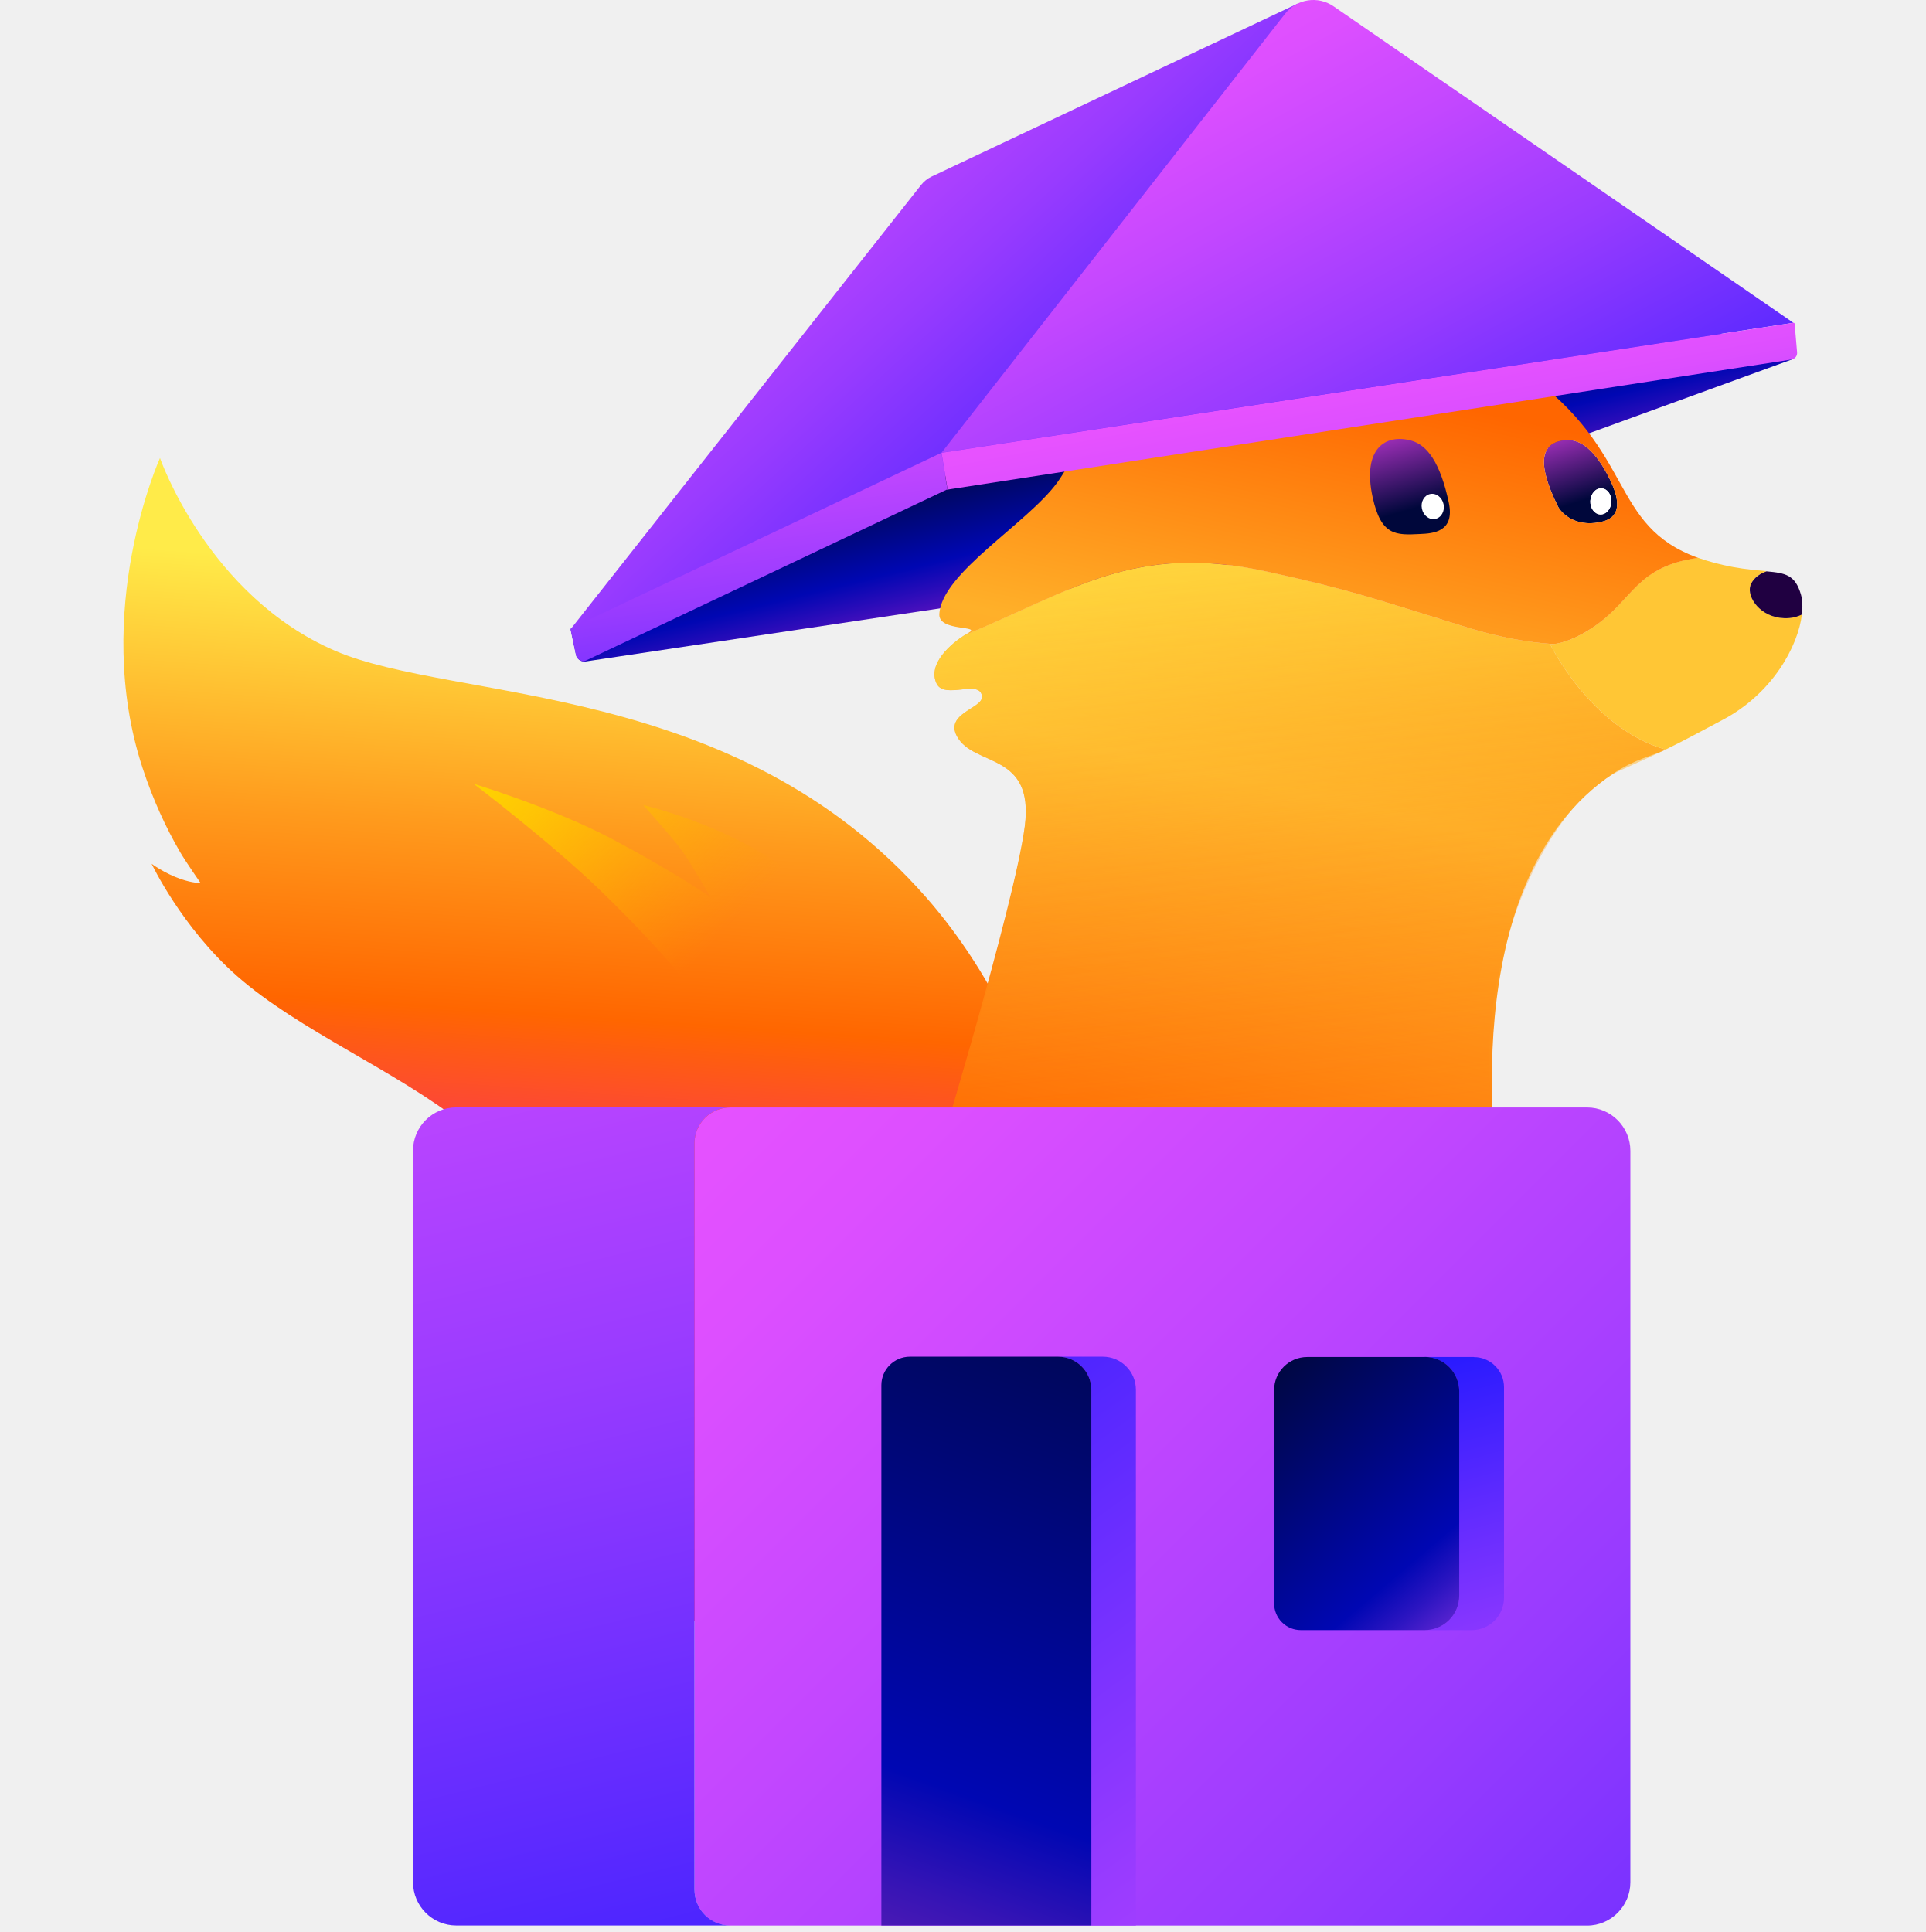
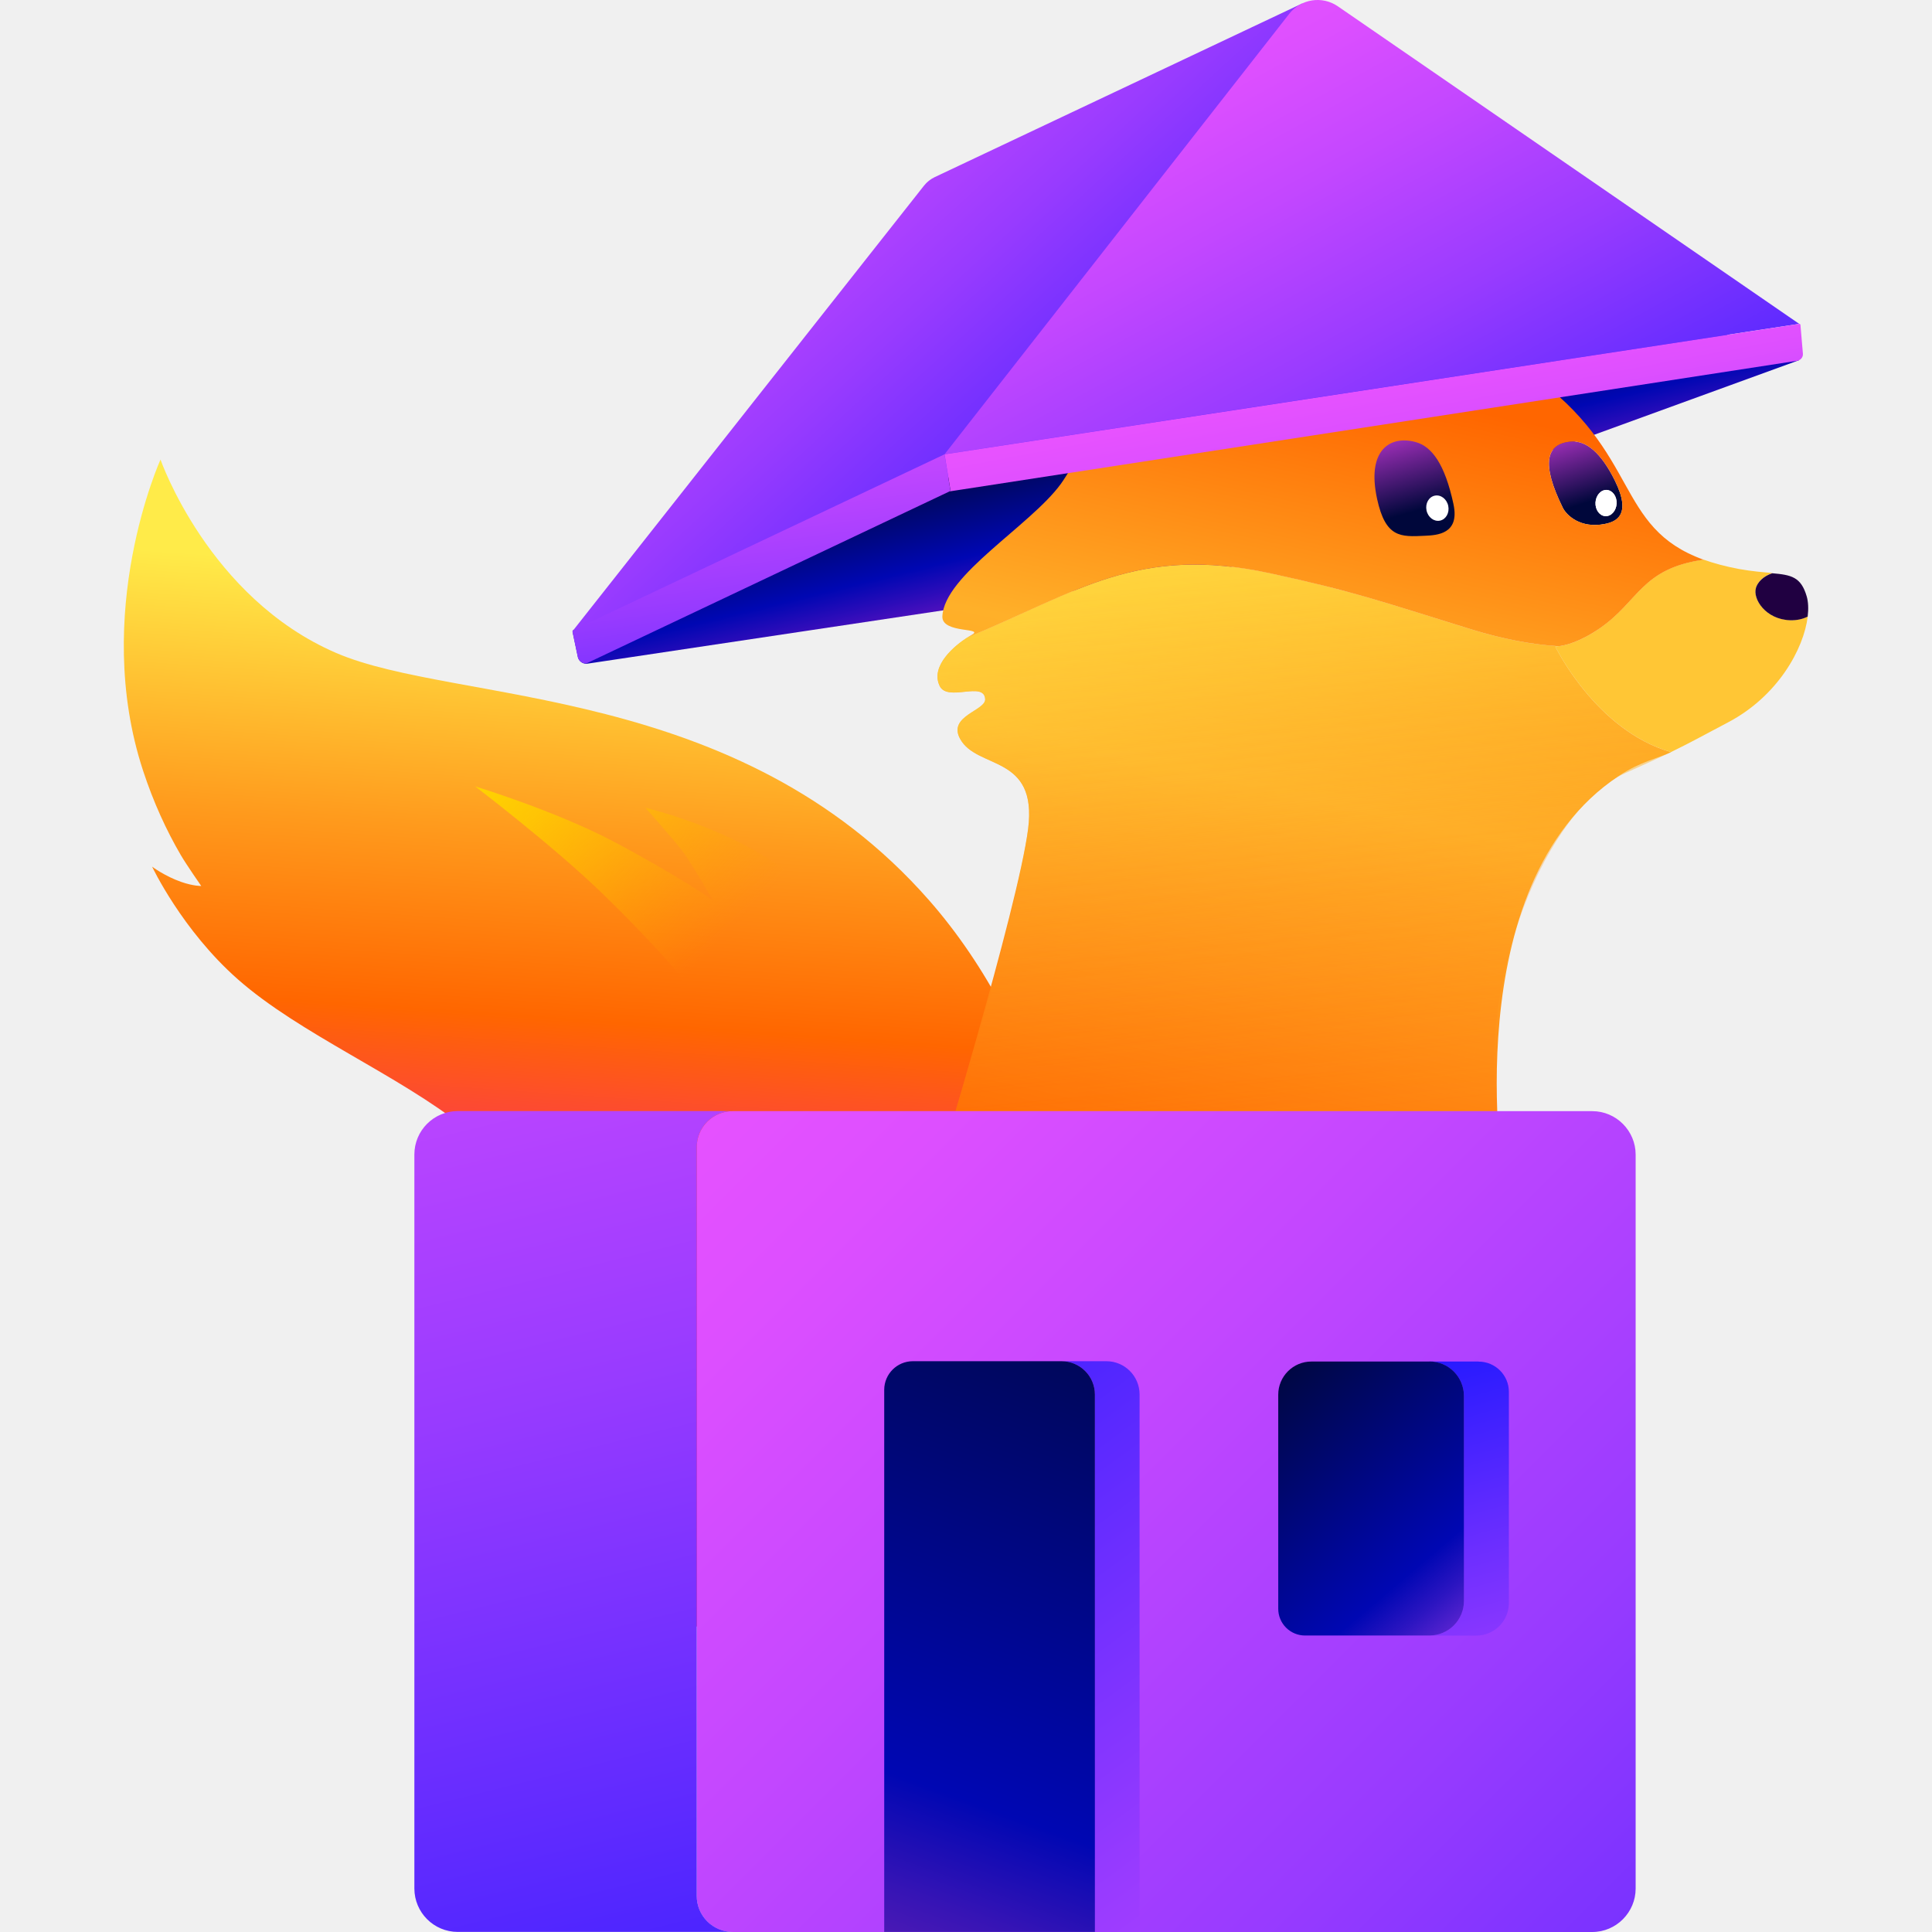
- <svg xmlns="http://www.w3.org/2000/svg" width="300" height="301" fill="none" viewBox="0 0 300 301">
+ <svg xmlns="http://www.w3.org/2000/svg" width="300" height="300" fill="none" viewBox="0 0 300 300">
  <path fill="url(#a)" d="M74.924 242.975c-5.795 1.034 6.508-3.113 2.645-6.951-12.537-12.205-10.765-9.67-.148-26.255 20.756-32.431-21.186-40.674-40.501-57.714-8.674-7.652-13.3-17.482-13.3-17.482s1.956 1.476 4.527 2.374c1.92.664 3.1.627 3.1.627s-2.337-3.358-3.173-4.798c-2.24-3.838-4.233-8.169-5.857-13.103-8.058-24.544 2.707-48.314 2.707-48.314S32.38 92.853 52.2 101.391c18.528 7.997 62.327 4.528 92.052 38.386 17.655 20.103 27.989 53.112 18.91 80.745-7.505 22.847-50.677 31.434-77.965 37.106-4.958 1.034-3.95 1.452-6.09-1.292-4.06-5.647-8.945-10.42-13.201-15.822" />
  <path fill="url(#b)" d="M140.561 155.156c-4.737-8.12-7.567-11.455-17.951-19.525-9.19-7.136-22.391-10.2-22.391-10.2s4.65 5.205 6.016 7.087c1.341 1.858 4.786 7.8 4.786 7.8 1.562.431-6.89-4.97-15.699-9.621-9.166-4.835-21.543-8.588-21.543-8.588s11.996 9.129 19.685 16.56c12.266 11.861 24.336 26.132 26.673 36.344 2.264 9.867 4.023 22.17 15.465 21.592s17.987-19.698 4.934-41.449z" />
  <path fill="url(#c)" d="m190.967 88.104 88.386-32.173-1.87-4.01-129.306 21.16-59.08 24.73a.28.28 0 0 0-.171.332l.811 3.863a1.33 1.33 0 0 0 1.502 1.046z" />
  <path fill="url(#d)" d="M233.486 183.711s-7.652-46.26 17.864-63.213c3.396-2.264 6.164-2.756 8.108-3.703-11.688-3.372-17.975-16.413-17.975-16.413s.172 0 .492-.024c-4.084-.246-8.686-1.12-13.459-2.596-14.543-4.503-18.16-5.869-31.373-8.736-20.51-4.441-29.934 2.94-46.974 9.99-1.808 1.157-5.757 4.331-4.269 7.481 1.218 2.571 6.89-.8 7.075 2.054.11 1.809-5.844 2.596-3.901 6.164 2.621 4.835 12.058 2.363 10.569 14.014-1.563 12.192-14.604 54.982-14.604 54.982s9.818 5.881 10.298 10.322c1.181 1.92 2.805 4.835 4.589 10.31 3.211 9.831 4.22 16.659 4.54 15.17.356-1.71 0-4.54.307-7.111.615-5.278.615-10.691.615-10.691s2.326 4.884 3.211 10.174c.849 5.118 2.129 10.753 2.129 10.753s.824-6.902 1.526-7.751c11.38 23.659 13.385 47.195 13.631 63.644.099-.086.148-.172.148-.271 0-26.414-1.033-71.69-2.94-84.313.344 2.535 2.817 3.679 6.003 17.065 2.387 10.064 2.436 13.472 2.744 11.983.357-1.71.726-10.138 1.021-12.709.615-5.278.886-12.82.886-12.82s2.055 7.013 2.94 12.303c.849 5.118 2.535 16.498 2.535 16.498s5.807-21.284 6.508-22.12c1.452 29.515-2.423 59.35-4.441 78.063 6.594-2.461 15.908-1.12 20.977-.566.307.037.602.061.91.098-8.563-6.053-14.37-15.895-13.09-30.77 1.845-21.456 18.528-37.192 37.696-36.86" />
  <path fill="url(#e)" d="M175.735 288.952c-.922-9.24 8.871-9.252 10.175-10.433-.246-16.462-2.252-39.998-13.632-63.644-.701.849-1.525 7.751-1.525 7.751s-1.28-5.635-2.129-10.753c-.873-5.29-3.211-10.175-3.211-10.175s0 5.414-.615 10.692c-.295 2.571.049 5.401-.308 7.111-.307 1.488-1.316-5.34-4.54-15.17-1.796-5.475-3.408-8.391-4.589-10.31 3.322 30.586 15.884 49.126 16.892 84.301.013.603-8.722.209-8.87 8.858-.062 3.74 3.273 5.007 15.12 6.595-1.439-1.132-2.559-2.683-2.768-4.799z" />
  <path fill="url(#f)" d="M175.735 288.952c-.922-9.24 8.871-9.252 10.175-10.433-.246-16.462-2.252-39.998-13.632-63.644-.701.849-1.525 7.751-1.525 7.751s-1.28-5.635-2.129-10.753c-.873-5.29-3.211-10.175-3.211-10.175s0 5.414-.615 10.692c-.295 2.571.049 5.401-.308 7.111-.307 1.488-1.316-5.34-4.54-15.17-1.796-5.475-3.408-8.391-4.589-10.31 3.322 30.586 15.884 49.126 16.892 84.301.013.603-8.722.209-8.87 8.858-.062 3.74 3.273 5.007 15.12 6.595-1.439-1.132-2.559-2.683-2.768-4.799z" />
  <path fill="url(#g)" d="M175.735 288.952c-.922-9.24 8.871-9.252 10.175-10.433-.246-16.462-2.252-39.998-13.632-63.644-.701.849-1.525 7.751-1.525 7.751s-1.28-5.635-2.129-10.753c-.873-5.29-3.211-10.175-3.211-10.175s0 5.414-.615 10.692c-.295 2.571.049 5.401-.308 7.111-.307 1.488-1.316-5.34-4.54-15.17-1.796-5.475-3.408-8.391-4.589-10.31 3.322 30.586 15.884 49.126 16.892 84.301.013.603-8.722.209-8.87 8.858-.062 3.74 3.273 5.007 15.12 6.595-1.439-1.132-2.559-2.683-2.768-4.799z" opacity=".6" />
  <path fill="url(#h)" d="M198.016 283.944c.972-.725 2.092-1.279 3.297-1.734 2.018-18.713 5.881-48.548 4.442-78.063-.701.848-6.508 22.121-6.508 22.121s-1.686-11.381-2.535-16.499c-.873-5.29-2.94-12.303-2.94-12.303s-.271 7.542-.886 12.82c-.295 2.571-.665 10.999-1.021 12.709-.308 1.489-.357-1.919-2.744-11.983-3.186-13.398-5.647-14.53-6.004-17.065 1.907 12.623 2.941 57.899 2.941 84.313 0 .099-.05.185-.148.271.098 6.73-.086 12.266-.049 16.142 3.568.43 6.594.799 9.387 1.144-1.513-2.35-3.42-7.247 2.793-11.873z" />
  <path fill="url(#i)" d="M198.016 283.944c.972-.725 2.092-1.279 3.297-1.734 2.018-18.713 5.881-48.548 4.442-78.063-.701.848-6.508 22.121-6.508 22.121s-1.686-11.381-2.535-16.499c-.873-5.29-2.94-12.303-2.94-12.303s-.271 7.542-.886 12.82c-.295 2.571-.665 10.999-1.021 12.709-.308 1.489-.357-1.919-2.744-11.983-3.186-13.398-5.647-14.53-6.004-17.065 1.907 12.623 2.941 57.899 2.941 84.313 0 .099-.05.185-.148.271.098 6.73-.086 12.266-.049 16.142 3.568.43 6.594.799 9.387 1.144-1.513-2.35-3.42-7.247 2.793-11.873z" />
  <path fill="url(#j)" d="M198.016 283.944c.972-.725 2.092-1.279 3.297-1.734 2.018-18.713 5.881-48.548 4.442-78.063-.701.848-6.508 22.121-6.508 22.121s-1.686-11.381-2.535-16.499c-.873-5.29-2.94-12.303-2.94-12.303s-.271 7.542-.886 12.82c-.295 2.571-.665 10.999-1.021 12.709-.308 1.489-.357-1.919-2.744-11.983-3.186-13.398-5.647-14.53-6.004-17.065 1.907 12.623 2.941 57.899 2.941 84.313 0 .099-.05.185-.148.271.098 6.73-.086 12.266-.049 16.142 3.568.43 6.594.799 9.387 1.144-1.513-2.35-3.42-7.247 2.793-11.873z" opacity=".6" />
  <path fill="#ffc635" d="M248.422 97.553c-3.211 2.226-5.5 2.694-6.435 2.792-.32.037-.492.025-.492.025s6.287 13.041 17.975 16.412c3.063-1.488 4.958-2.559 8.883-4.626 7.726-4.072 11.749-11.429 12.352-16.437-.726.382-1.636.603-2.731.566-3.79-.123-5.856-3.297-5.291-5.044.271-.861 1.108-1.796 2.535-2.264-1.39-.123-3.088-.246-5.204-.627-2.104-.394-3.9-.886-5.487-1.452-9.671 1.39-10.003 6.422-16.093 10.642z" />
  <path fill="#200041" d="M272.671 91.266c-.553 1.734 1.501 4.92 5.291 5.044 1.095.037 2.005-.197 2.731-.566.147-1.206.098-2.288-.148-3.137-.886-3.04-2.399-3.335-5.352-3.593-1.427.468-2.263 1.403-2.534 2.264z" />
  <path fill="url(#k)" d="M249.173 81.362c1.648-.32 4.281-1.255 1.599-6.706-2.178-4.429-4.503-6.262-6.779-6.09-3.949.283-4.724 3.408-1.316 10.286.59 1.18 2.743 3.248 6.496 2.51m1.845-3.568c.123 1.107-.517 2.153-1.415 2.325s-1.722-.59-1.845-1.698c-.123-1.107.517-2.153 1.415-2.325s1.722.59 1.845 1.698" />
  <path fill="#fff" d="M249.173 76.108c-.898.172-1.526 1.218-1.415 2.325.123 1.108.947 1.87 1.845 1.698s1.526-1.218 1.415-2.325c-.123-1.107-.947-1.87-1.845-1.698" />
  <path fill="url(#l)" d="M232.674 175.136c-3.666-23.45 7.603-49.631 19.685-55.081 2.338-1.058 4.81-2.166 7.111-3.273-11.688-3.371-17.975-16.412-17.975-16.412s.173 0 .492-.025c-4.084-.246-8.686-1.12-13.459-2.596-14.542-4.503-18.16-5.868-31.373-8.735-20.509-4.441-29.933 2.94-46.973 9.99-1.809 1.157-5.758 4.331-4.269 7.481 1.218 2.571 6.889-.8 7.074 2.054.111 1.809-5.844 2.596-3.9 6.164 2.62 4.835 12.057 2.362 10.568 14.013-1.562 12.193-13.816 53.912-13.816 53.912s9.03 6.939 9.51 11.381c1.181 1.919 2.805 4.835 4.589 10.31 3.211 9.83 4.22 16.658 4.54 15.169.357-1.71 0-4.539.307-7.111.616-5.278.616-10.691.616-10.691s2.325 4.884 3.211 10.175c.849 5.118 2.128 10.752 2.128 10.752s.824-6.902 1.526-7.75c11.38 23.658 13.386 47.194 13.632 63.643.098-.086.147-.172.147-.27 0-26.415-1.033-71.69-2.94-84.313.344 2.534 2.817 3.678 6.004 17.064 2.387 10.064 2.436 13.472 2.743 11.983.357-1.71.726-10.138 1.021-12.709.616-5.278.886-12.82.886-12.82s2.055 7.013 2.941 12.303c.849 5.119 2.534 16.499 2.534 16.499s5.807-21.284 6.508-22.121c1.452 29.515-2.423 59.35-4.441 78.063 6.595-2.461 15.908-1.12 20.977-.566.307.037.603.062.91.099-8.563-6.054-14.37-15.896-13.09-30.771 1.845-21.456 18.528-37.192 37.696-36.86" opacity=".8" />
  <path fill="url(#m)" d="M237.743 58.109c-.8-14.407-3.027-38.398-8.982-38.521-6.299-.123-14.05 11.159-20.226 22.047-.246-2.19-.529-4.737-1.169-7.886-2.214-11.036-3.617-16.843-7.775-16.696-4.479.16-11.577 8.502-15.711 15.908-6.619 11.873-7.087 14.924-8.699 20.337a56 56 0 0 1-1.254 3.605c-2.621 6.78-7.185 15.477-9.215 18.258-4.725 6.459-18.098 14.148-18.381 20.546-.123 2.78 6.889 1.649 4.429 2.953a6 6 0 0 0-.566.344c17.04-7.037 26.464-14.431 46.973-9.99 13.214 2.867 16.818 4.232 31.373 8.735 4.774 1.477 9.375 2.35 13.46 2.596.947-.098 3.223-.578 6.434-2.793 6.09-4.22 6.422-9.251 16.093-10.642-13.915-5.02-9.683-16.646-26.784-28.801m11.429 23.253c-3.74.738-5.905-1.33-6.496-2.51-3.408-6.878-2.633-9.99 1.317-10.286 2.276-.172 4.601 1.674 6.779 6.09 2.682 5.45.037 6.373-1.6 6.706" />
  <path fill="url(#n)" d="M218.71 50.604c5.413 1.07 12.401 3.026 17.815 6.668.418.283.812.566 1.218.85-.8-14.408-3.027-38.399-8.982-38.522-6.299-.123-14.05 11.159-20.226 22.047.345 3.04.615 5.377 1.661 7.64.049.111 3.654.357 8.514 1.317" />
  <path fill="url(#o)" d="M225.698 78.31c.984 4.602-2.51 4.799-4.466 4.885-3.753.184-6.078.32-7.395-5.709-1.673-7.665 2.055-9.916 5.98-8.846 2.497.677 4.54 3.384 5.881 9.658z" />
  <path fill="#fff" d="M223.601 80.843c.931-.194 1.505-1.22 1.281-2.291s-1.16-1.781-2.092-1.586c-.931.194-1.504 1.22-1.28 2.291s1.16 1.781 2.091 1.586" />
  <path fill="url(#p)" d="M271.256 54.369 146.86 74.139 88.998 97.886l54.49-69.07a4.7 4.7 0 0 1 1.637-1.304L202.187.543z" />
  <path fill="url(#q)" d="m279.388 50.284-132.713 20.25 53.518-68.392a5.57 5.57 0 0 1 7.554-1.157l71.641 49.311z" />
  <path fill="url(#r)" d="m89.097 97.799 57.566-27.252.898 5.5c.025.11-.037.221-.147.27l-56.226 26.637c-.553.258-1.34-.283-1.464-.886l-.824-3.913a.3.3 0 0 1 .185-.356z" />
  <path fill="url(#s)" d="M279.364 50.296 146.675 70.547l.898 5.5c.037.123-.123.258-.123.258l131.631-20.288c.541-.086.922-.566.873-1.107l-.381-4.454c0-.11-.111-.184-.209-.172z" />
  <path fill="url(#t)" d="M247.24 172.54H113.776a5.58 5.58 0 0 0-5.586 5.586v116.288a5.58 5.58 0 0 0 5.586 5.586H247.24c3.752 0 6.742-3.076 6.742-6.742V179.282c0-3.666-2.99-6.742-6.742-6.742" />
  <path fill="url(#u)" d="M108.191 294.402V178.113a5.58 5.58 0 0 1 5.586-5.585H71.085a6.744 6.744 0 0 0-6.742 6.742v113.976a6.745 6.745 0 0 0 6.742 6.742h42.692a5.58 5.58 0 0 1-5.586-5.586" />
  <path fill="url(#v)" d="M171.786 211.368h-6.951a5.18 5.18 0 0 1 5.18 5.18v83.44h6.939v-83.465a5.16 5.16 0 0 0-5.155-5.155z" />
  <path fill="url(#w)" d="M164.835 211.368h-23.093a4.45 4.45 0 0 0-4.441 4.442v84.178h32.714v-83.44a5.18 5.18 0 0 0-5.18-5.18" />
  <path fill="url(#x)" d="M229.598 211.418h-7.64a5.36 5.36 0 0 1 5.364 5.364v31.828a5.36 5.36 0 0 1-5.364 5.364h7.271a5.06 5.06 0 0 0 5.069-5.069V216.13a4.7 4.7 0 0 0-4.7-4.7z" />
  <path fill="url(#y)" d="M221.959 211.418h-18.32a5.154 5.154 0 0 0-5.155 5.155v33.23a4.154 4.154 0 0 0 4.159 4.159h19.316a5.36 5.36 0 0 0 5.364-5.364v-31.829a5.36 5.36 0 0 0-5.364-5.364z" />
  <defs>
    <linearGradient id="a" x1="96.922" x2="84.989" y1="88.807" y2="259.171" gradientUnits="userSpaceOnUse">
      <stop offset=".01" stop-color="#ffeb49" />
      <stop offset=".24" stop-color="#ff9b1d" />
      <stop offset=".41" stop-color="#f60" />
      <stop offset=".5" stop-color="#fd4835" />
      <stop offset=".59" stop-color="#fb3161" />
      <stop offset=".63" stop-color="#fb2872" />
    </linearGradient>
    <linearGradient id="b" x1="76.799" x2="133.32" y1="117.335" y2="172.49" gradientUnits="userSpaceOnUse">
      <stop stop-color="#ffd400" />
      <stop offset=".05" stop-color="#ffd100" stop-opacity=".96" />
      <stop offset=".14" stop-color="#ffcb00" stop-opacity=".84" />
      <stop offset=".25" stop-color="#ffc000" stop-opacity=".66" />
      <stop offset=".38" stop-color="#ffb200" stop-opacity=".4" />
      <stop offset=".54" stop-color="#ffa000" stop-opacity=".07" />
      <stop offset=".57" stop-color="#ff9c00" stop-opacity="0" />
    </linearGradient>
    <linearGradient id="c" x1="188.159" x2="178.808" y1="93.569" y2="55.635" gradientUnits="userSpaceOnUse">
      <stop stop-color="#b31ccc" />
      <stop offset=".05" stop-color="#9c19c8" />
      <stop offset=".3" stop-color="#2c0cb9" />
      <stop offset=".41" stop-color="#0007b3" />
      <stop offset=".99" stop-color="#000704" />
    </linearGradient>
    <linearGradient id="d" x1="221.417" x2="170.642" y1="49.677" y2="275.115" gradientUnits="userSpaceOnUse">
      <stop stop-color="#f60" />
      <stop offset=".33" stop-color="#ffb029" />
      <stop offset=".46" stop-color="#ff9218" />
      <stop offset=".63" stop-color="#f60" />
      <stop offset="1" stop-color="#fb2872" />
    </linearGradient>
    <linearGradient id="e" x1="213.55" x2="160.291" y1="45.72" y2="282.163" gradientUnits="userSpaceOnUse">
      <stop stop-color="#f60" />
      <stop offset=".33" stop-color="#ffb029" />
      <stop offset=".46" stop-color="#ff9218" />
      <stop offset=".63" stop-color="#f60" />
      <stop offset="1" stop-color="#fb2872" />
    </linearGradient>
    <linearGradient id="f" x1="169.111" x2="174.648" y1="197.654" y2="334.646" gradientUnits="userSpaceOnUse">
      <stop offset=".02" stop-color="#d81f60" stop-opacity="0" />
      <stop offset=".49" stop-color="#d81f60" />
      <stop offset=".58" stop-color="#a31f4d" />
      <stop offset=".68" stop-color="#731f3c" />
      <stop offset=".78" stop-color="#4d1f2f" />
      <stop offset=".86" stop-color="#321f25" />
      <stop offset=".94" stop-color="#211f20" />
      <stop offset="1" stop-color="#1c1f1e" />
    </linearGradient>
    <linearGradient id="g" x1="236.431" x2="167.132" y1="75.386" y2="244.822" gradientUnits="userSpaceOnUse">
      <stop offset=".05" stop-color="#ffeb49" />
      <stop offset=".59" stop-color="#ff8c15" stop-opacity=".29" />
      <stop offset=".83" stop-color="#f60" stop-opacity="0" />
    </linearGradient>
    <linearGradient id="h" x1="234.482" x2="181.225" y1="50.442" y2="286.873" gradientUnits="userSpaceOnUse">
      <stop stop-color="#f60" />
      <stop offset=".33" stop-color="#ffb029" />
      <stop offset=".46" stop-color="#ff9218" />
      <stop offset=".63" stop-color="#f60" />
      <stop offset="1" stop-color="#fb2872" />
    </linearGradient>
    <linearGradient id="i" x1="193.863" x2="199.241" y1="201.399" y2="334.147" gradientUnits="userSpaceOnUse">
      <stop offset=".02" stop-color="#d81f60" stop-opacity="0" />
      <stop offset=".49" stop-color="#d81f60" />
      <stop offset=".5" stop-color="#d11f5d" />
      <stop offset=".68" stop-color="#841f42" />
      <stop offset=".83" stop-color="#4c1f2e" />
      <stop offset=".94" stop-color="#291f22" />
      <stop offset="1" stop-color="#1c1f1e" />
    </linearGradient>
    <linearGradient id="j" x1="255.556" x2="186.26" y1="83.217" y2="252.641" gradientUnits="userSpaceOnUse">
      <stop offset=".05" stop-color="#ffeb49" />
      <stop offset=".59" stop-color="#ff8c15" stop-opacity=".29" />
      <stop offset=".83" stop-color="#f60" stop-opacity="0" />
    </linearGradient>
    <linearGradient id="k" x1="241.837" x2="246.34" y1="65.814" y2="79.929" gradientUnits="userSpaceOnUse">
      <stop offset=".16" stop-color="#a02fb9" />
      <stop offset=".88" stop-color="#00073b" />
    </linearGradient>
    <linearGradient id="l" x1="195.568" x2="209.36" y1="78.286" y2="217.237" gradientUnits="userSpaceOnUse">
      <stop offset=".02" stop-color="#ffeb49" />
      <stop offset=".08" stop-color="#ffe445" stop-opacity=".95" />
      <stop offset=".19" stop-color="#ffd23b" stop-opacity=".82" />
      <stop offset=".34" stop-color="#ffb52b" stop-opacity=".6" />
      <stop offset=".52" stop-color="#ff8e16" stop-opacity=".3" />
      <stop offset=".68" stop-color="#f60" stop-opacity="0" />
    </linearGradient>
    <linearGradient id="m" x1="219.413" x2="129.225" y1="26.914" y2="441.24" gradientUnits="userSpaceOnUse">
      <stop offset=".08" stop-color="#f60" />
      <stop offset=".19" stop-color="#ffb029" />
      <stop offset=".31" stop-color="#ff9118" />
      <stop offset=".43" stop-color="#ff790a" />
      <stop offset=".53" stop-color="#ff6b02" />
      <stop offset=".63" stop-color="#f60" />
      <stop offset="1" stop-color="#fb2872" />
    </linearGradient>
    <linearGradient id="n" x1="246.145" x2="185.273" y1="7.33" y2="120.244" gradientUnits="userSpaceOnUse">
      <stop offset=".09" stop-color="#be0449" stop-opacity="0" />
      <stop offset=".2" stop-color="#be0449" stop-opacity=".17" />
      <stop offset=".33" stop-color="#be0449" stop-opacity=".33" />
      <stop offset=".47" stop-color="#be0449" stop-opacity=".45" />
      <stop offset=".62" stop-color="#be0449" stop-opacity=".53" />
      <stop offset=".78" stop-color="#be0449" stop-opacity=".58" />
      <stop offset="1" stop-color="#be0449" stop-opacity=".6" />
    </linearGradient>
    <linearGradient id="o" x1="215.238" x2="219.813" y1="65.582" y2="81.424" gradientUnits="userSpaceOnUse">
      <stop offset=".16" stop-color="#a02fb9" />
      <stop offset=".88" stop-color="#00073b" />
    </linearGradient>
    <linearGradient id="p" x1="109.71" x2="186.463" y1="-.412" y2="82.983" gradientUnits="userSpaceOnUse">
      <stop stop-color="#e752ff" />
      <stop offset=".11" stop-color="#dd4fff" />
      <stop offset=".28" stop-color="#c347ff" />
      <stop offset=".51" stop-color="#983bff" />
      <stop offset=".77" stop-color="#5e2aff" />
      <stop offset="1" stop-color="#271aff" />
    </linearGradient>
    <linearGradient id="q" x1="181.877" x2="236.656" y1="3.639" y2="103.403" gradientUnits="userSpaceOnUse">
      <stop stop-color="#e752ff" />
      <stop offset=".11" stop-color="#dd4fff" />
      <stop offset=".28" stop-color="#c347ff" />
      <stop offset=".51" stop-color="#983bff" />
      <stop offset=".77" stop-color="#5e2aff" />
      <stop offset="1" stop-color="#271aff" />
    </linearGradient>
    <linearGradient id="r" x1="113.624" x2="124.162" y1="53.614" y2="129.662" gradientUnits="userSpaceOnUse">
      <stop stop-color="#e752ff" />
      <stop offset=".11" stop-color="#dd4fff" />
      <stop offset=".28" stop-color="#c347ff" />
      <stop offset=".51" stop-color="#983bff" />
      <stop offset=".77" stop-color="#5e2aff" />
      <stop offset="1" stop-color="#271aff" />
    </linearGradient>
    <linearGradient id="s" x1="212.755" x2="224.06" y1="59.287" y2="118.616" gradientUnits="userSpaceOnUse">
      <stop stop-color="#e752ff" />
      <stop offset=".11" stop-color="#dd4fff" />
      <stop offset=".28" stop-color="#c347ff" />
      <stop offset=".51" stop-color="#983bff" />
      <stop offset=".77" stop-color="#5e2aff" />
      <stop offset="1" stop-color="#271aff" />
    </linearGradient>
    <linearGradient id="t" x1="110.43" x2="328.625" y1="165.958" y2="384.153" gradientUnits="userSpaceOnUse">
      <stop stop-color="#e752ff" />
      <stop offset=".1" stop-color="#dd4fff" />
      <stop offset=".27" stop-color="#c347ff" />
      <stop offset=".5" stop-color="#983bff" />
      <stop offset=".75" stop-color="#5e2aff" />
      <stop offset=".97" stop-color="#271aff" />
    </linearGradient>
    <linearGradient id="u" x1="52.815" x2="115.597" y1="87.132" y2="340.33" gradientUnits="userSpaceOnUse">
      <stop stop-color="#e752ff" />
      <stop offset=".11" stop-color="#dd4fff" />
      <stop offset=".28" stop-color="#c347ff" />
      <stop offset=".51" stop-color="#983bff" />
      <stop offset=".77" stop-color="#5e2aff" />
      <stop offset="1" stop-color="#271aff" />
    </linearGradient>
    <linearGradient id="v" x1="253.577" x2="129.242" y1="366.4" y2="197.22" gradientUnits="userSpaceOnUse">
      <stop stop-color="#e752ff" />
      <stop offset=".11" stop-color="#dd4fff" />
      <stop offset=".28" stop-color="#c347ff" />
      <stop offset=".51" stop-color="#983bff" />
      <stop offset=".77" stop-color="#5e2aff" />
      <stop offset="1" stop-color="#271aff" />
    </linearGradient>
    <linearGradient id="w" x1="122.968" x2="179.587" y1="342.052" y2="186.036" gradientUnits="userSpaceOnUse">
      <stop stop-color="#a030b9" />
      <stop offset=".05" stop-color="#982eb8" />
      <stop offset=".12" stop-color="#8429b7" />
      <stop offset=".21" stop-color="#6420b6" />
      <stop offset=".31" stop-color="#3614b5" />
      <stop offset=".41" stop-color="#0007b3" />
      <stop offset=".99" stop-color="#00073a" />
    </linearGradient>
    <linearGradient id="x" x1="249.332" x2="221.724" y1="310.384" y2="211.861" gradientUnits="userSpaceOnUse">
      <stop stop-color="#e752ff" />
      <stop offset=".11" stop-color="#dd4fff" />
      <stop offset=".28" stop-color="#c347ff" />
      <stop offset=".51" stop-color="#983bff" />
      <stop offset=".77" stop-color="#5e2aff" />
      <stop offset="1" stop-color="#271aff" />
    </linearGradient>
    <linearGradient id="y" x1="238.814" x2="195.15" y1="263.57" y2="212.193" gradientUnits="userSpaceOnUse">
      <stop stop-color="#e752ff" />
      <stop offset=".13" stop-color="#9c39e6" />
      <stop offset=".32" stop-color="#2c15c1" />
      <stop offset=".41" stop-color="#0007b3" />
      <stop offset=".99" stop-color="#00073a" />
    </linearGradient>
  </defs>
</svg>
